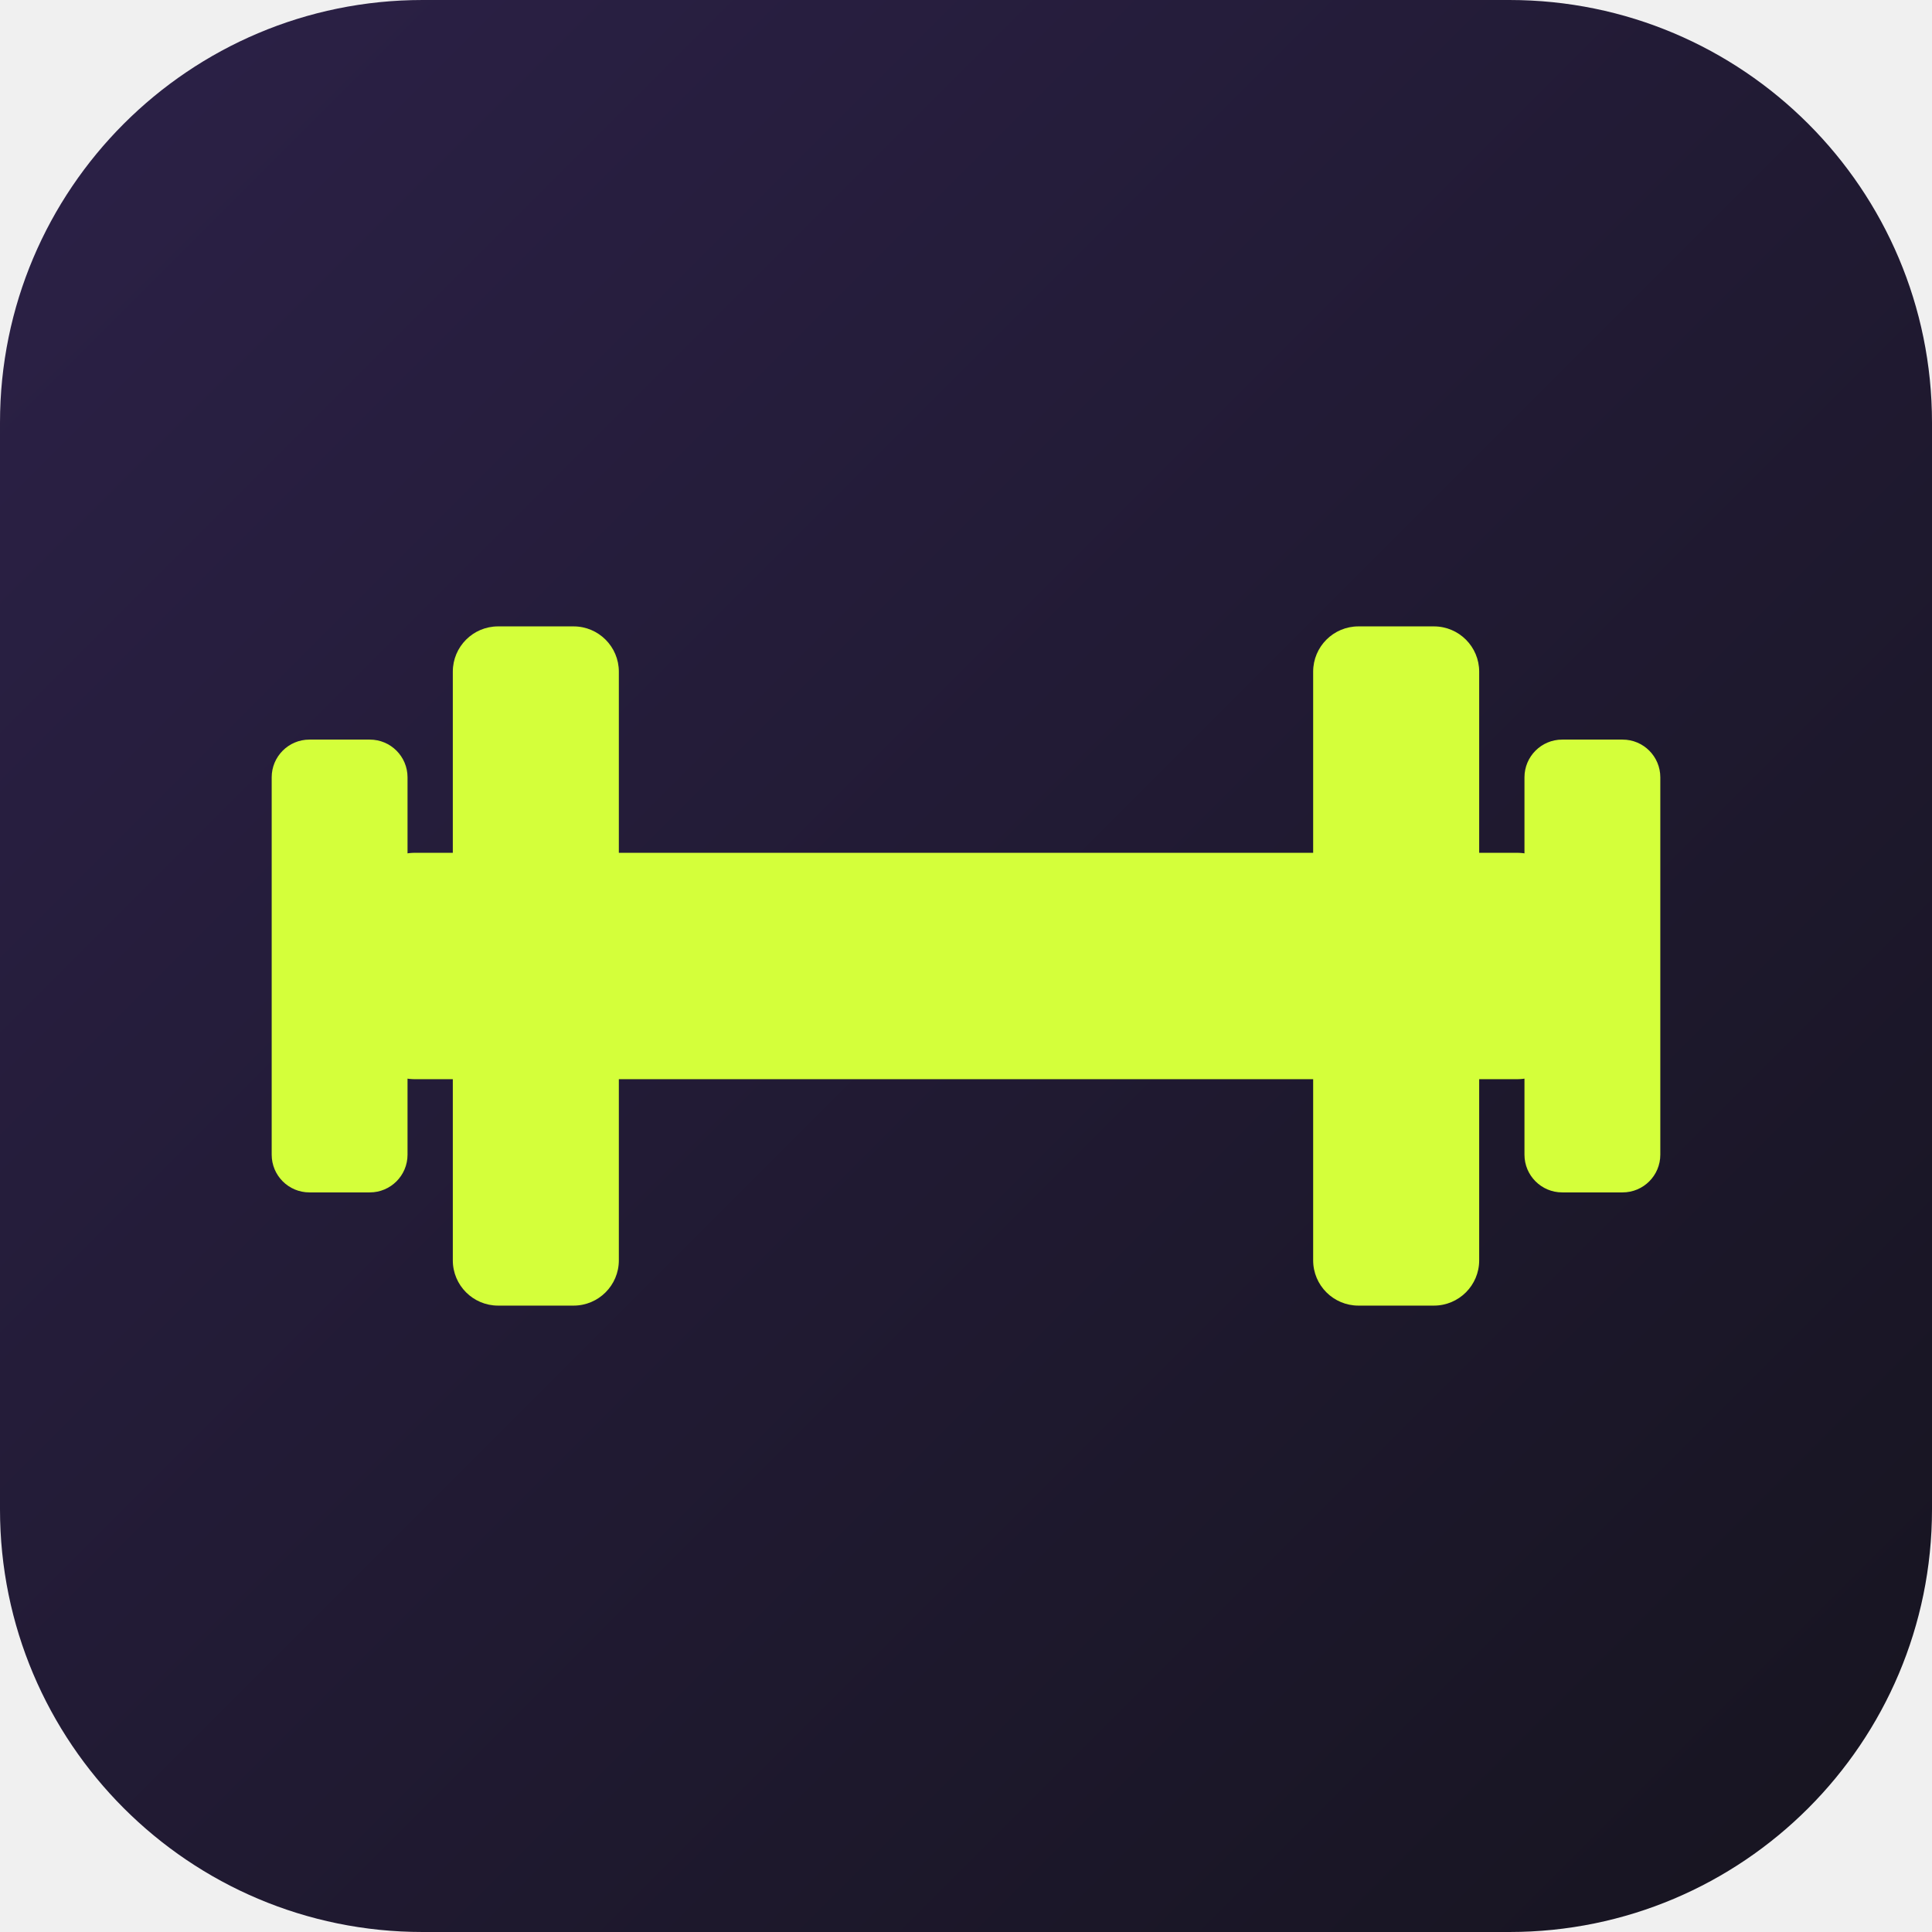
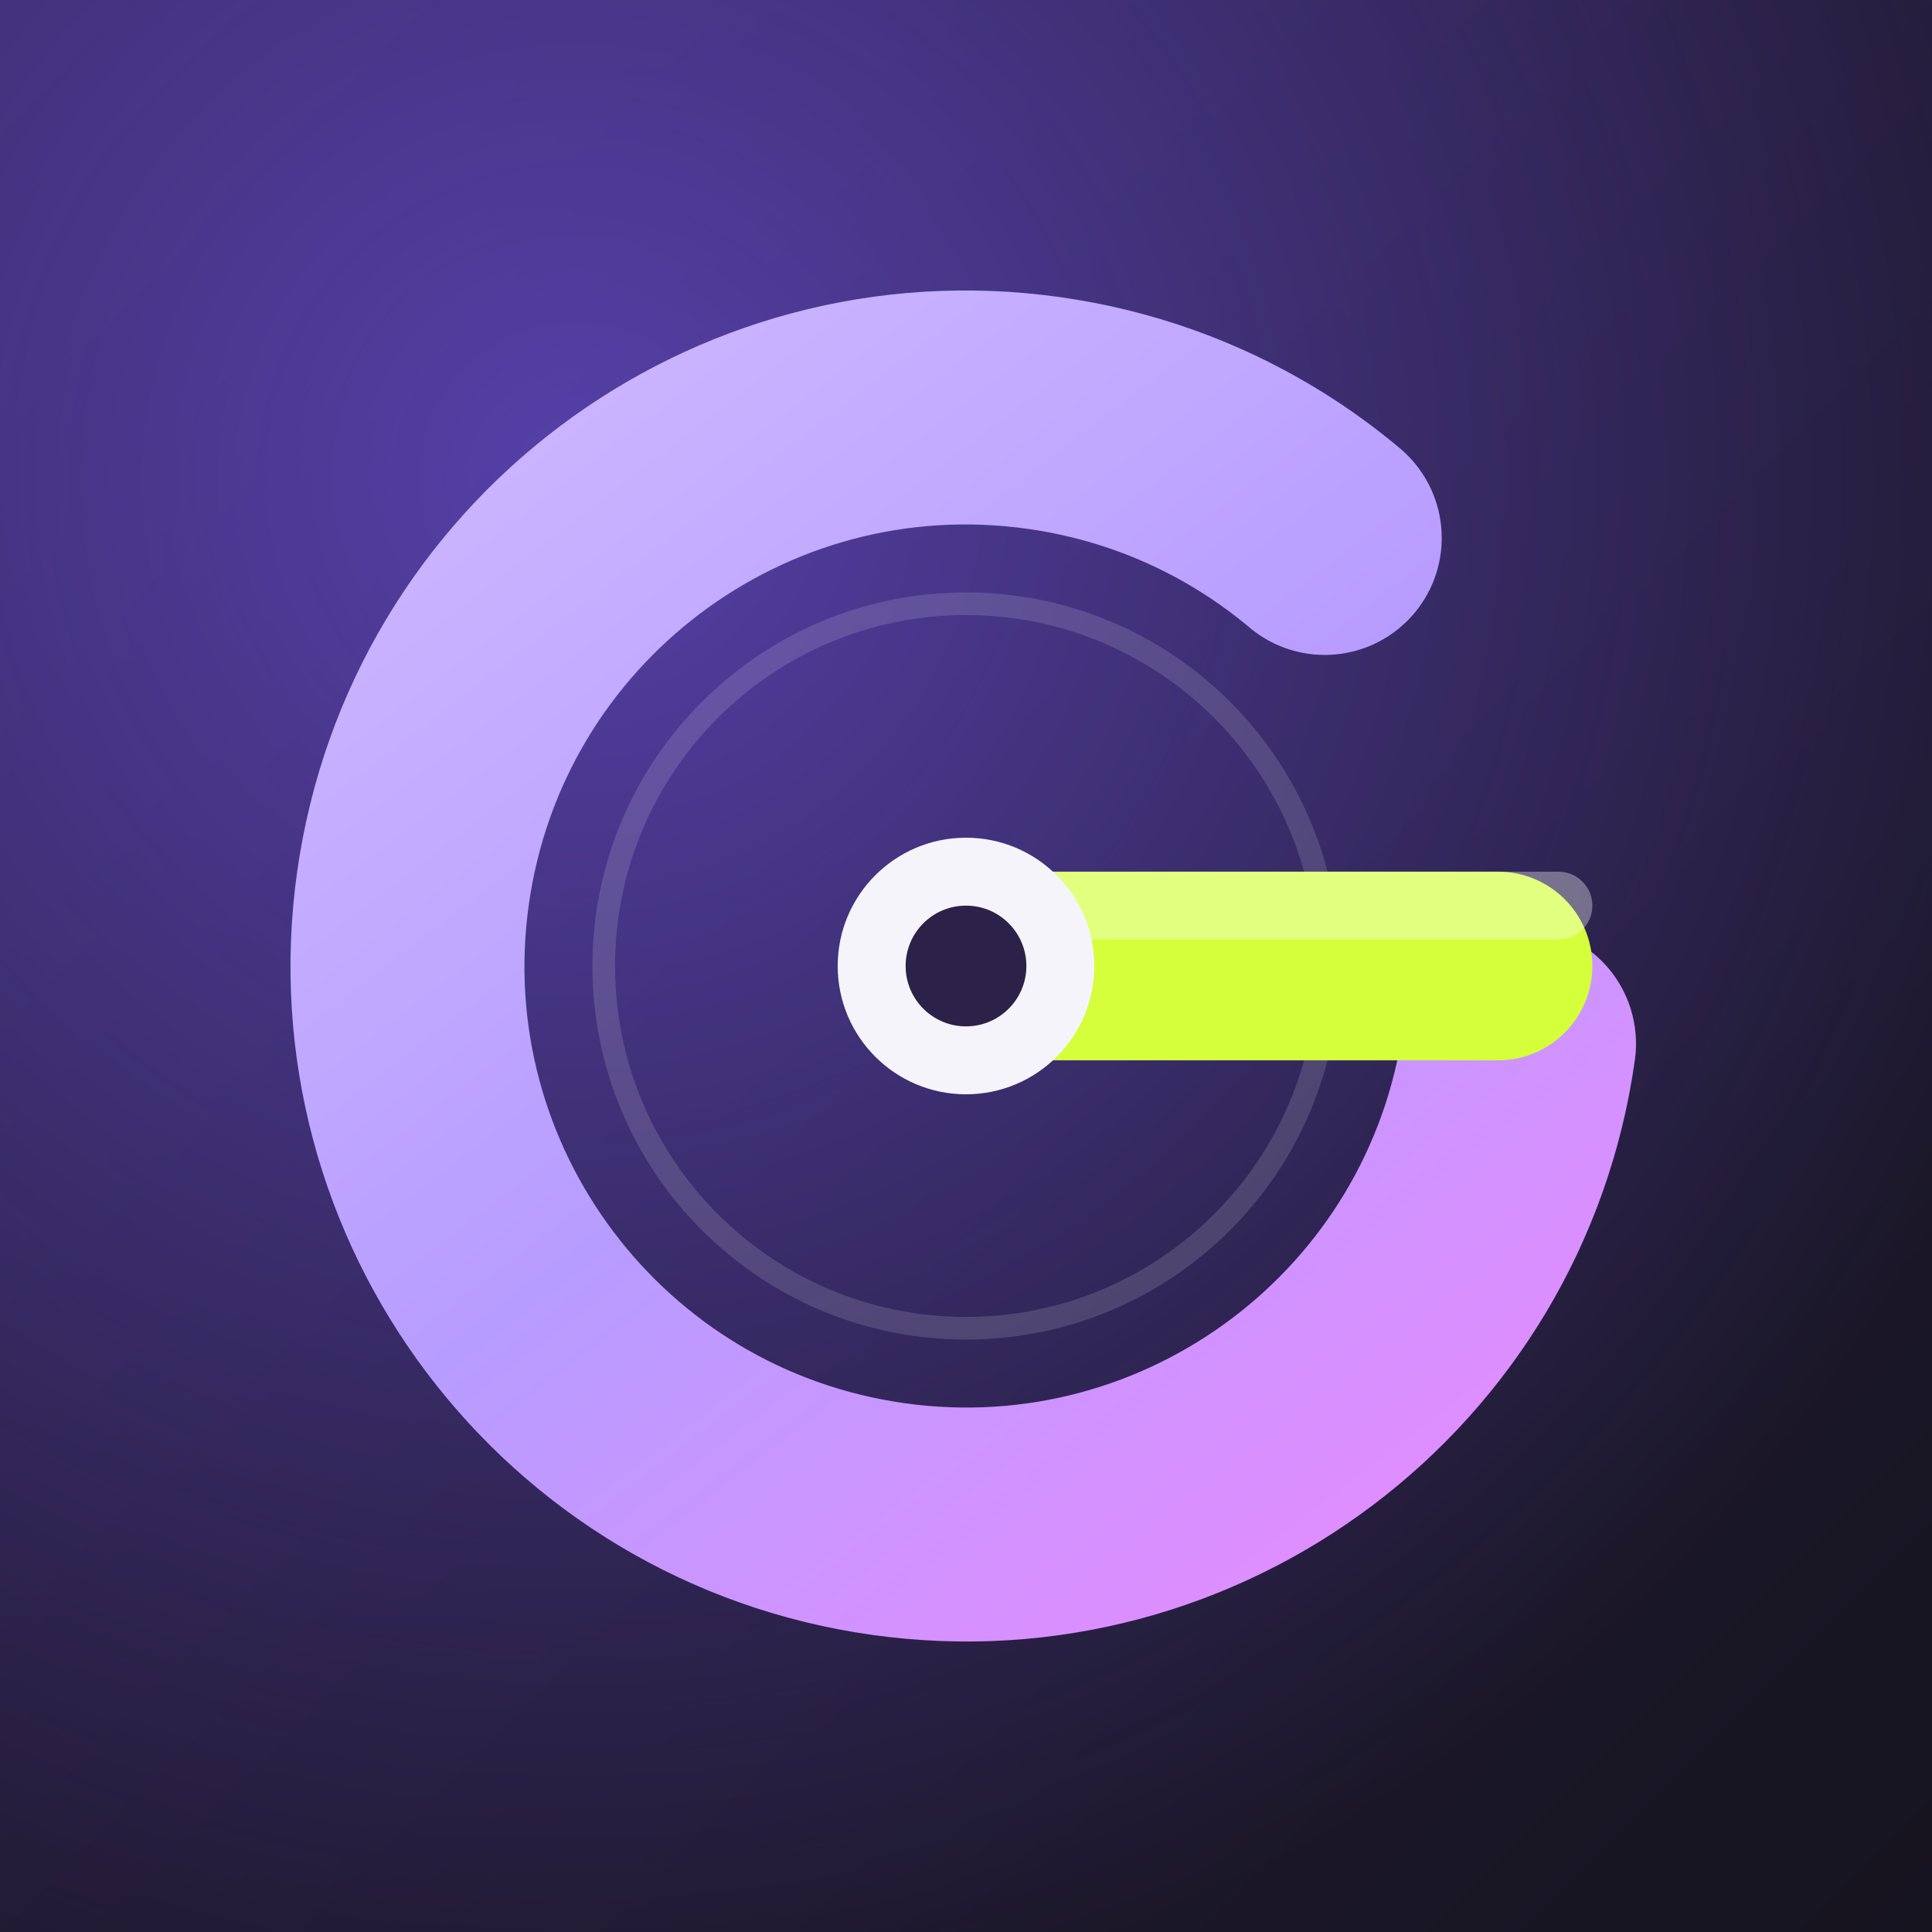
<svg xmlns="http://www.w3.org/2000/svg" viewBox="0 0 512 512">
  <defs>
-     <linearGradient id="g" x1="0" y1="0" x2="1" y2="1">
+     <linearGradient id="bg" x1="0" y1="0" x2="1" y2="1">
      <stop offset="0" stop-color="#2c2148" />
      <stop offset="1" stop-color="#16141f" />
    </linearGradient>
+     <radialGradient id="glow" cx="0.3" cy="0.25" r="0.8">
+       <stop offset="0" stop-color="#7c5cff" stop-opacity="0.55" />
+       <stop offset="1" stop-color="#7c5cff" stop-opacity="0" />
+     </radialGradient>
+     <linearGradient id="ring" x1="0" y1="0" x2="1" y2="1">
+       <stop offset="0" stop-color="#cdb8ff" />
+       <stop offset="0.5" stop-color="#b79cff" />
+       <stop offset="1" stop-color="#e58bff" />
+     </linearGradient>
  </defs>
-   <rect width="512" height="512" rx="112" fill="url(#g)" />
-   <rect x="96" y="226" width="320" height="60" rx="14" fill="#d4ff3a" />
-   <rect x="120" y="166" width="44" height="180" rx="12" fill="#d4ff3a" />
-   <rect x="348" y="166" width="44" height="180" rx="12" fill="#d4ff3a" />
-   <rect x="72" y="196" width="36" height="120" rx="10" fill="#d4ff3a" />
-   <rect x="404" y="196" width="36" height="120" rx="10" fill="#d4ff3a" />
+   <rect width="512" height="512" fill="url(#bg)" />
+   <rect width="512" height="512" fill="url(#glow)" />
+   <circle cx="256" cy="256" r="148" fill="none" stroke="url(#ring)" stroke-width="62" stroke-linecap="round" stroke-dasharray="780.1 929.9" transform="rotate(8 256 256)" />
+   <circle cx="256" cy="256" r="96" fill="none" stroke="#ffffff" stroke-opacity="0.14" stroke-width="6" />
+   <rect x="250" y="231" width="172" height="50" rx="25" fill="#d4ff3a" />
+   <rect x="250" y="231" width="172" height="18" rx="9" fill="#ffffff" fill-opacity="0.35" />
+   <circle cx="256" cy="256" r="34" fill="#f6f4fb" />
+   <circle cx="256" cy="256" r="16" fill="#2c2148" />
</svg>
